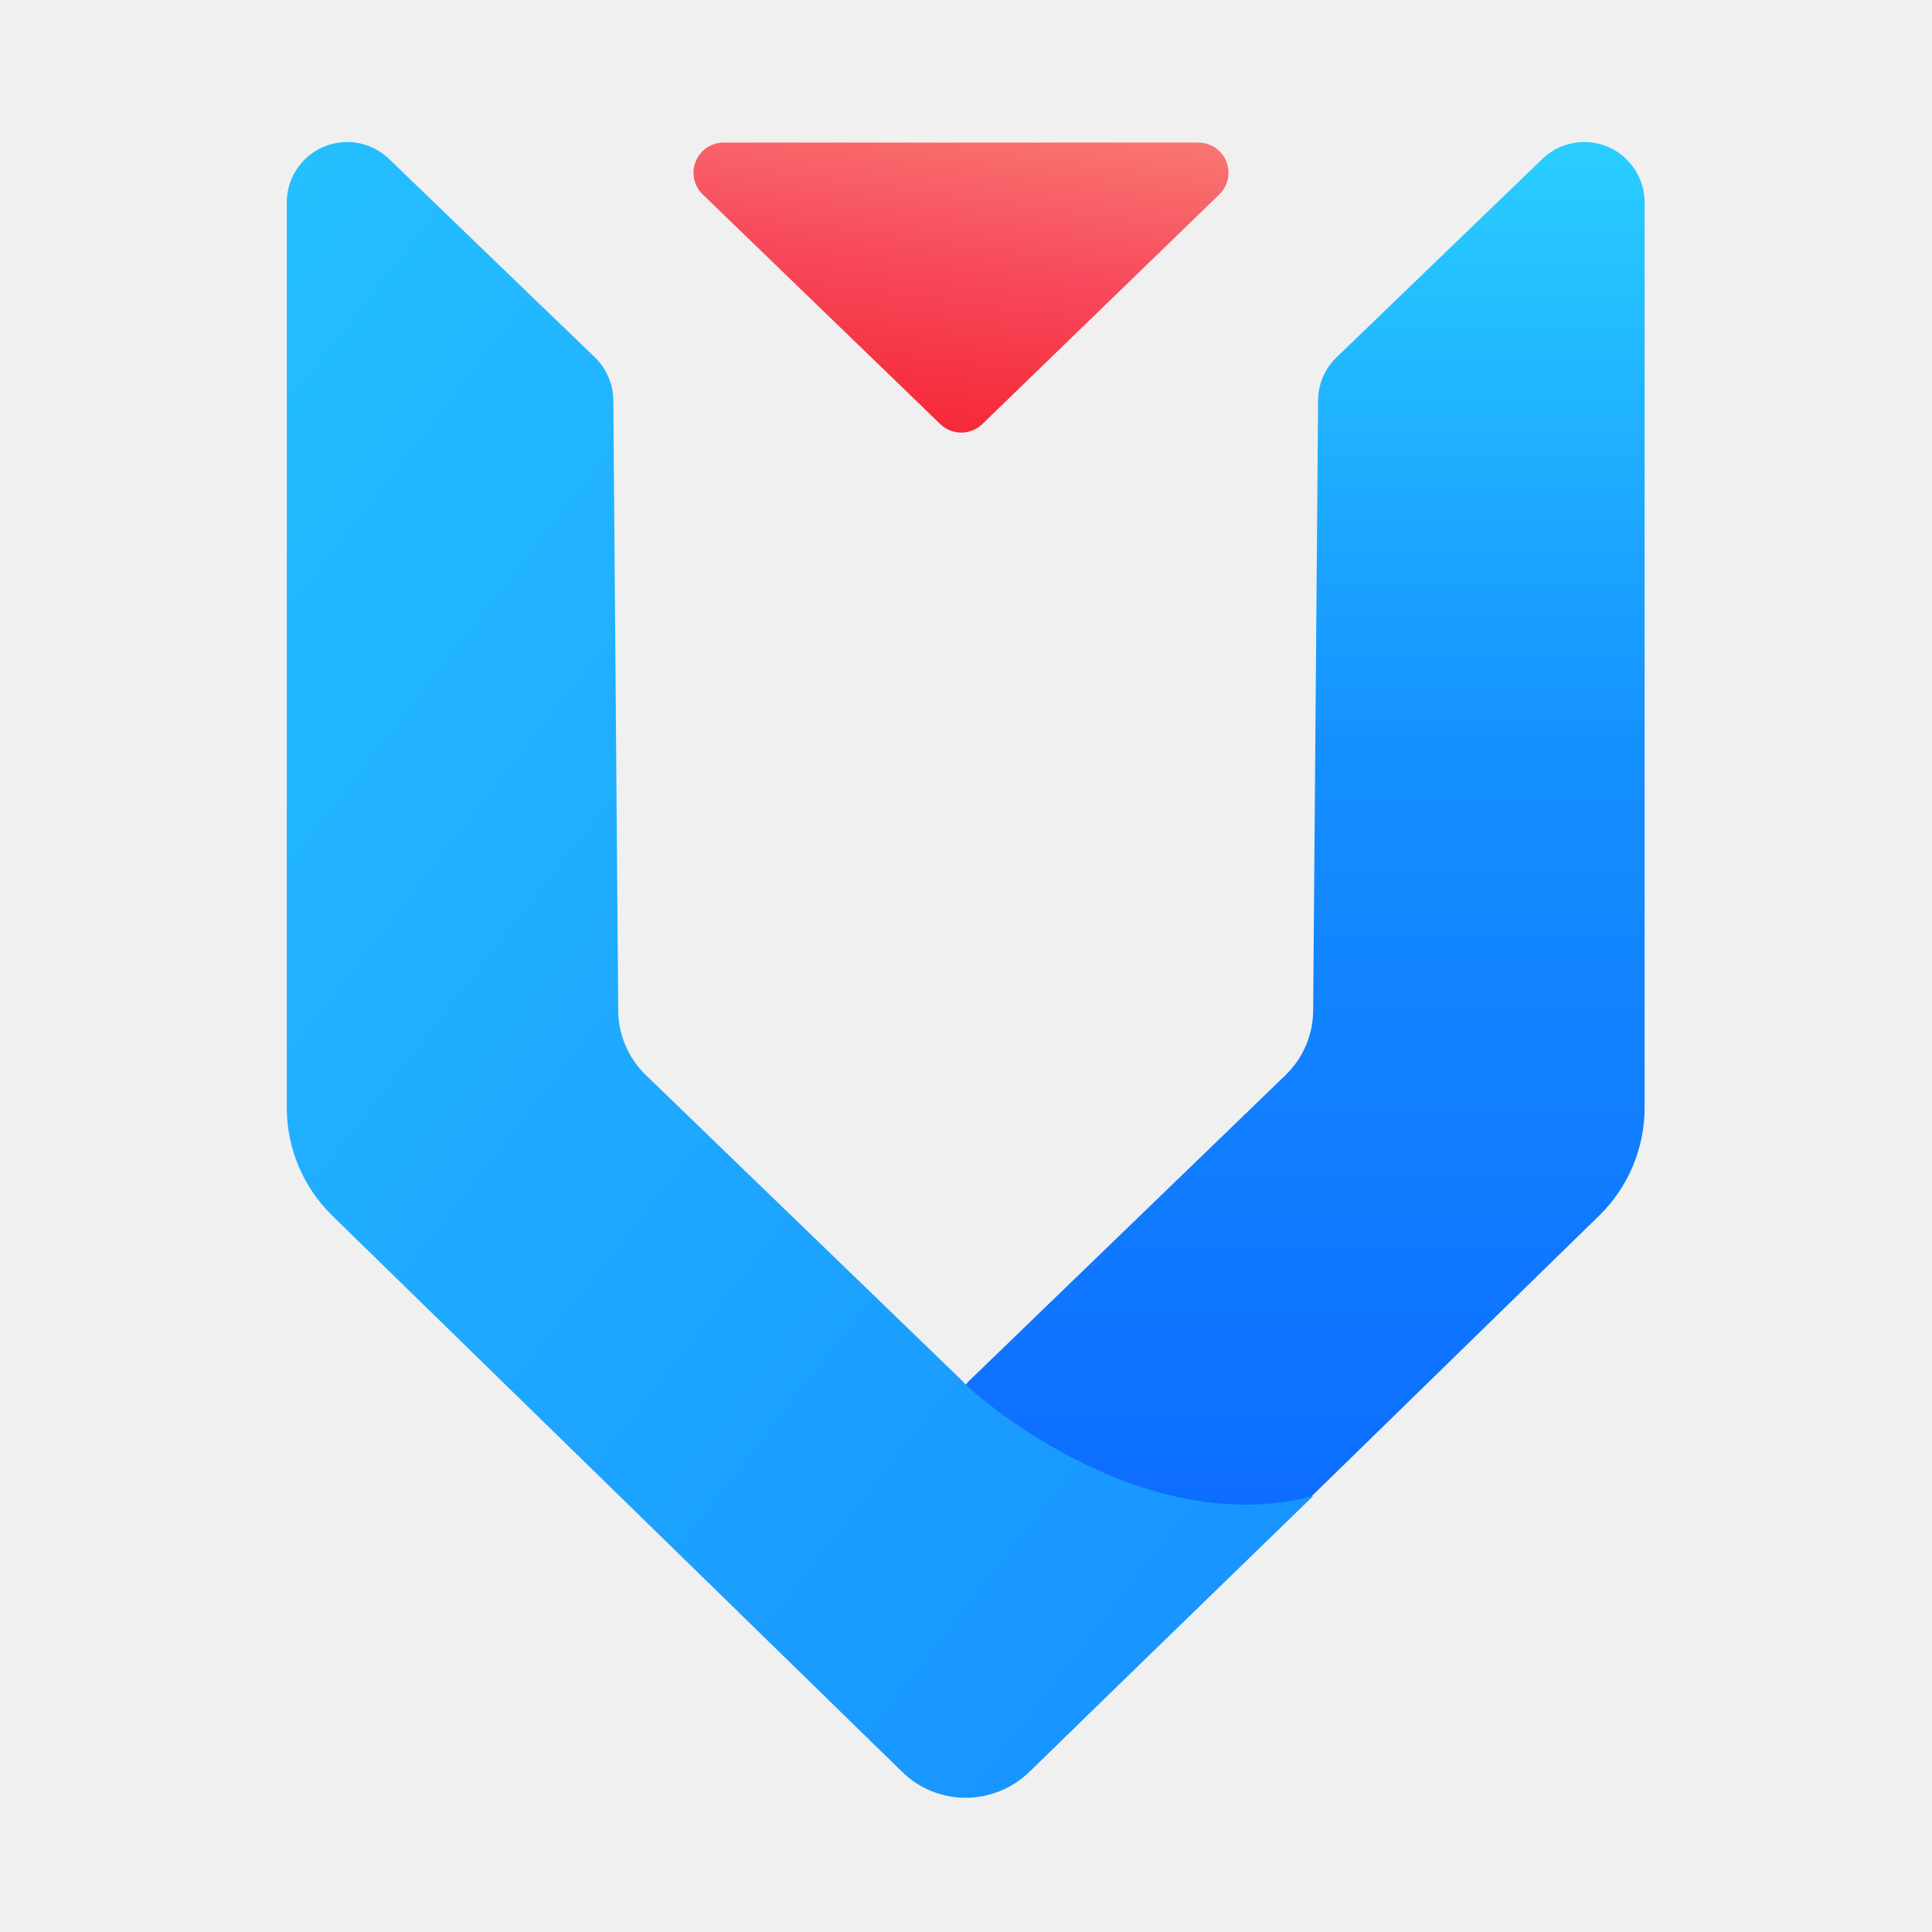
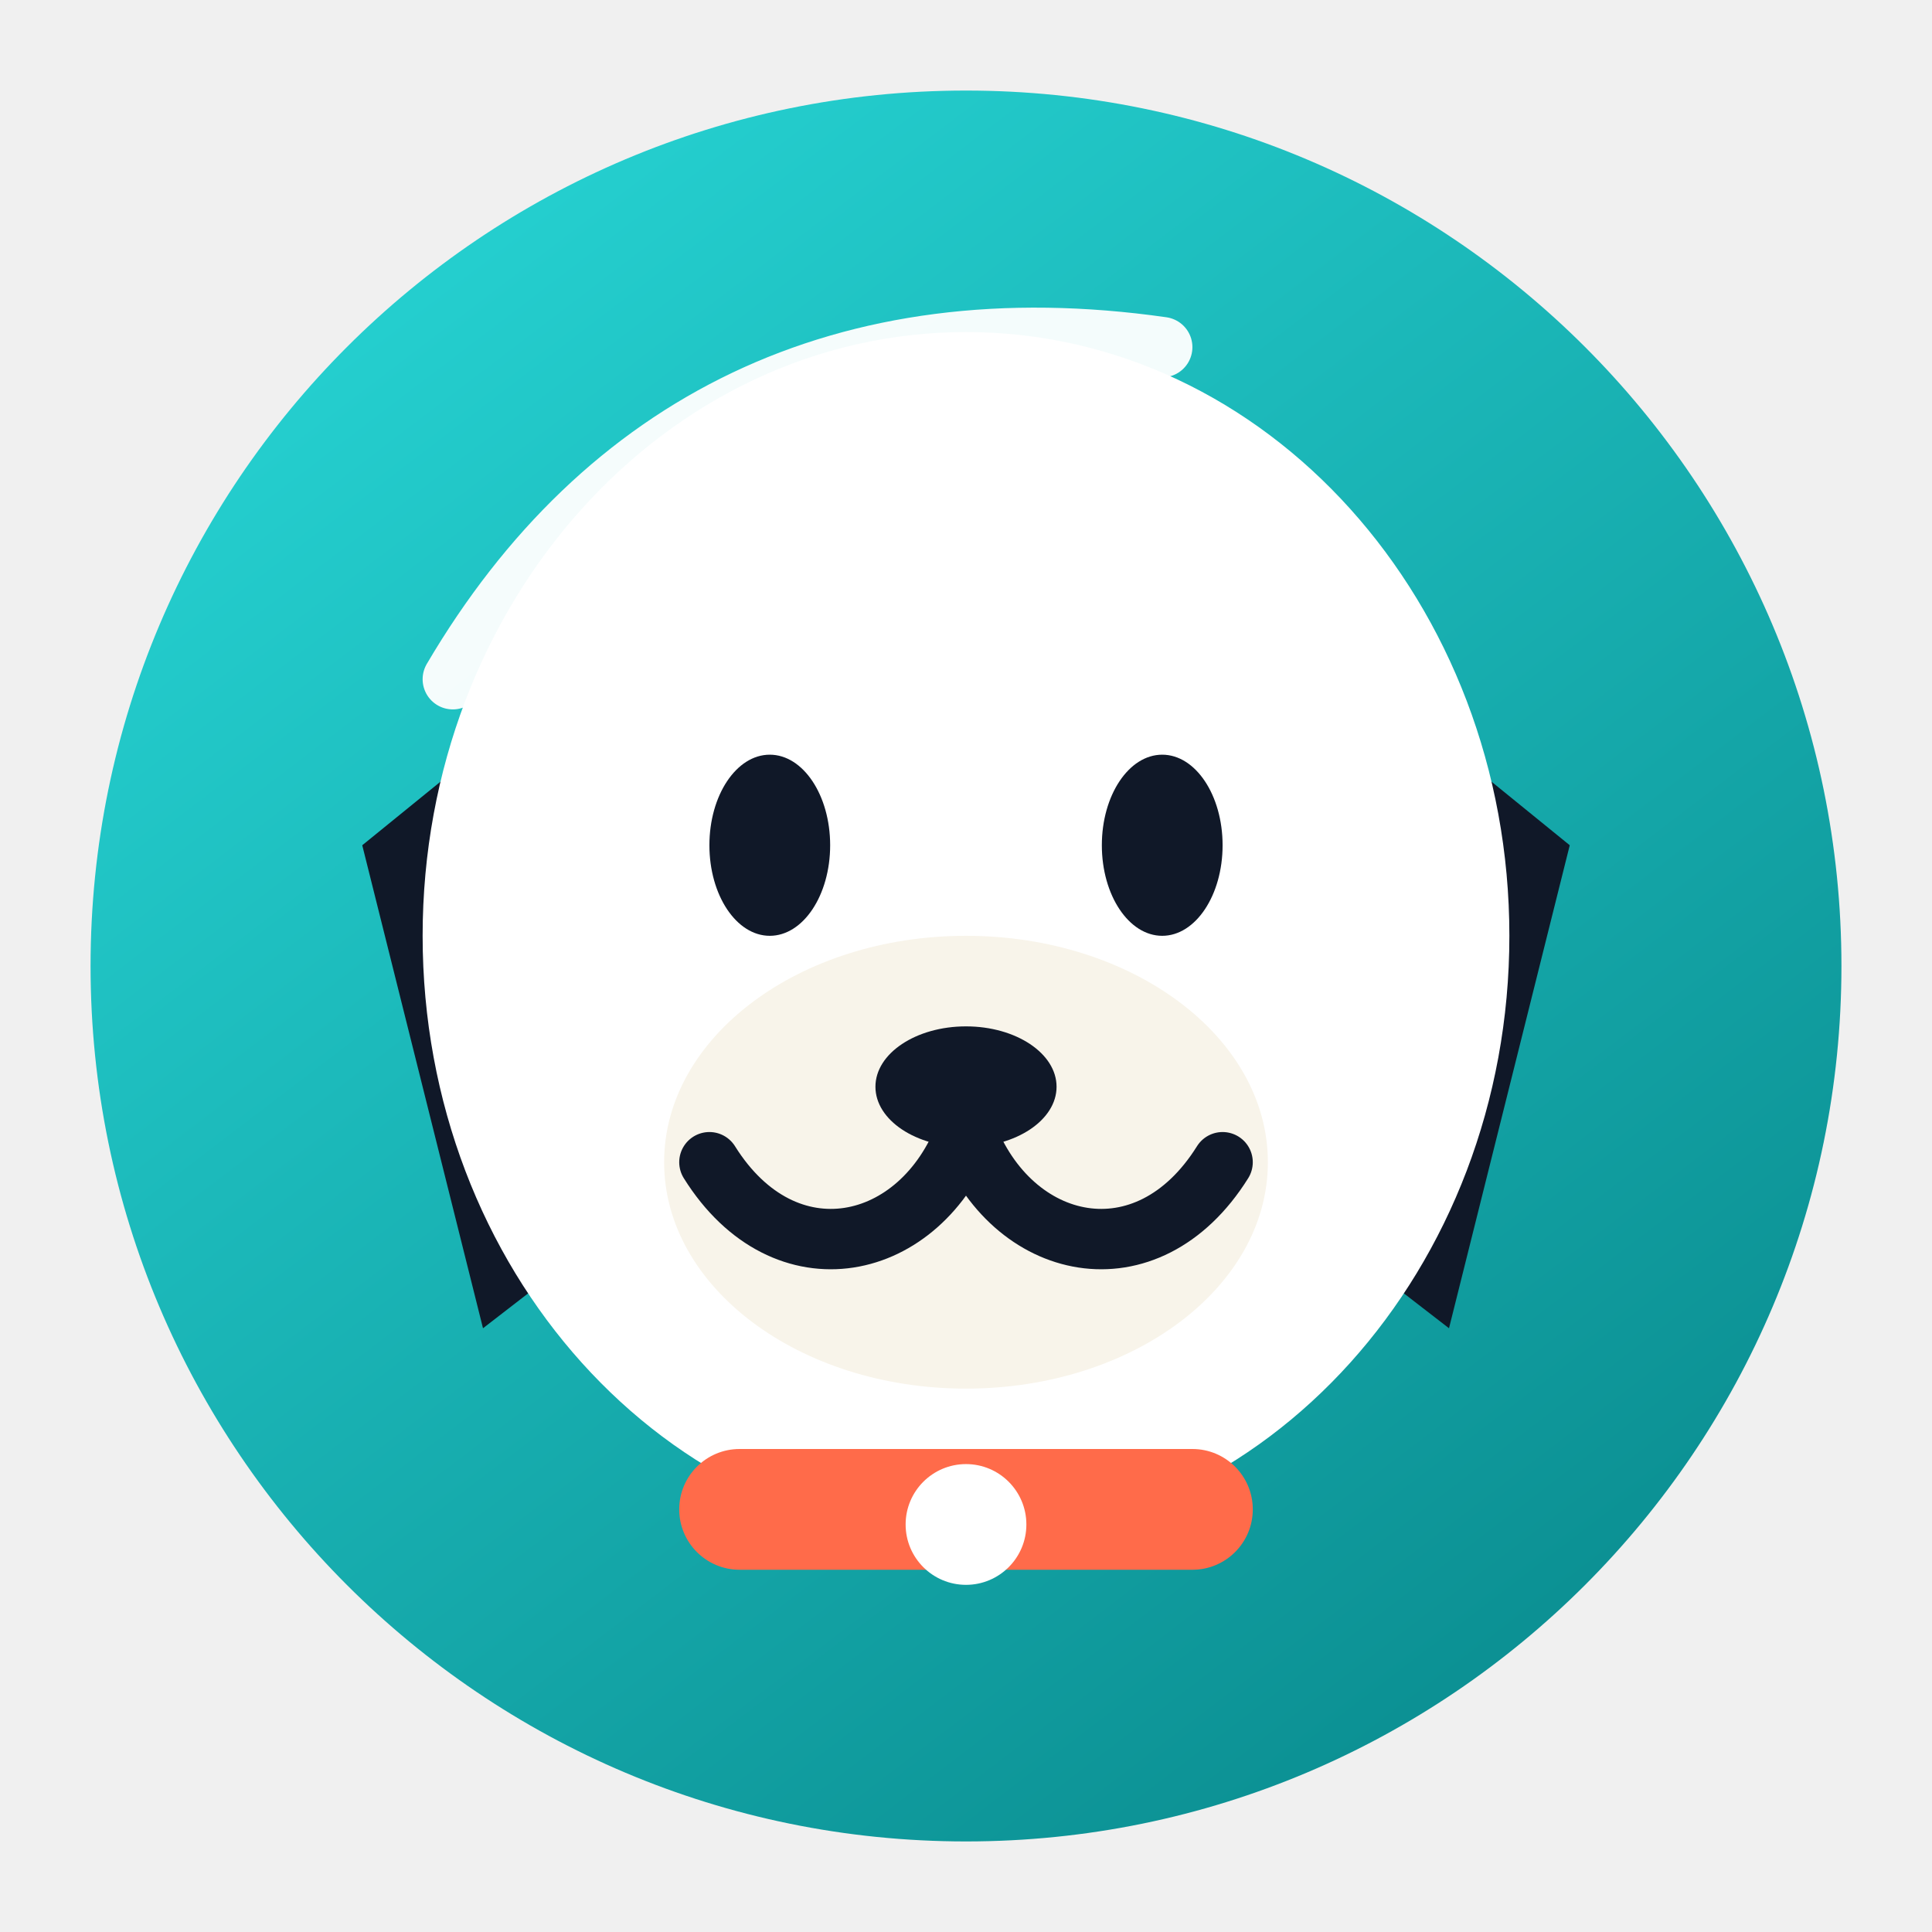
- <svg xmlns="http://www.w3.org/2000/svg" viewBox="0 0 128 128" version="1.1">
+ <svg xmlns="http://www.w3.org/2000/svg" viewBox="0 0 128 128" role="img" aria-labelledby="title desc">
  <defs>
-     <linearGradient x1="69.644%" y1="0%" x2="69.644%" y2="100%" id="linearGradient-1">
-       <stop stop-color="#29CDFF" offset="0%" />
-       <stop stop-color="#148EFF" offset="37.86%" />
-       <stop stop-color="#0A60FF" offset="100%" />
-     </linearGradient>
-     <linearGradient x1="-19.819%" y1="-36.793%" x2="138.579%" y2="157.638%" id="linearGradient-2">
-       <stop stop-color="#29CDFF" offset="0%" />
-       <stop stop-color="#0F78FF" offset="100%" />
-     </linearGradient>
-     <linearGradient x1="68.128%" y1="-35.691%" x2="30.44%" y2="114.943%" id="linearGradient-3">
-       <stop stop-color="#FA8E7D" offset="0%" />
-       <stop stop-color="#F74A5C" offset="51.264%" />
-       <stop stop-color="#F51D2C" offset="100%" />
+     <linearGradient id="watchdog-bg" x1="18%" x2="82%" y1="8%" y2="92%">
+       <stop offset="0%" stop-color="#25d0d0" />
+       <stop offset="100%" stop-color="#0b8f92" />
    </linearGradient>
  </defs>
-   <g id="Vue" stroke="none" stroke-width="1" fill="none" fill-rule="evenodd">
-     <g id="Group" transform="translate(19, 9)">
-       <path d="M89.96,90.48 C78.58,93.48 68.33,83.36 67.62,82.48 L46.66,62.229 C45.502,61.11 44.843,59.573 44.83,57.963 L44.504,17.521 C44.495,16.446 44.054,15.42 43.28,14.673 L29.646,1.532 C28.055,-0.002 25.523,0.045 23.99,1.635 C23.272,2.381 22.87,3.376 22.87,4.411 L22.87,64.386 C22.87,67.081 23.957,69.661 25.885,71.543 L63.6,108.352 C65.947,110.642 69.696,110.625 72.021,108.313" id="Path-Copy" fill="url(#linearGradient-1)" fill-rule="nonzero" transform="translate(56.415, 54.83116) scale(-1, 1) translate(-56.415, -54.83116) " />
-       <path d="M68,90.116 C56.62,93.116 45.46,83.36 44.75,82.48 L23.79,62.229 C22.632,61.11 21.973,59.573 21.96,57.963 L21.634,17.521 C21.625,16.446 21.184,15.42 20.41,14.673 L6.776,1.532 C5.185,-0.002 2.653,0.045 1.12,1.635 C0.402,2.381 3.90211878e-13,3.376 3.90798505e-13,4.411 L3.94351218e-13,64.386 C3.94681177e-13,67.081 1.087,69.661 3.015,71.543 L40.781,108.401 C43.107,110.671 46.818,110.677 49.15,108.413" id="Path" fill="url(#linearGradient-2)" fill-rule="nonzero" />
-       <path d="M43.298,19.099 L27.557,3.882 C26.762,3.115 26.741,1.849 27.509,1.054 C27.885,0.665 28.404,0.444 28.947,0.444 L60.393,0.444 C61.497,0.444 62.393,1.34 62.393,2.444 C62.393,2.986 62.173,3.504 61.784,3.881 L46.08,19.098 C45.305,19.848 44.074,19.849 43.298,19.099 Z" id="Path" fill="url(#linearGradient-3)" />
-     </g>
-   </g>
+   <circle cx="64" cy="64" r="58" fill="url(#watchdog-bg)" />
+   <path d="M40 43 24 56l8 32 22-17Z" fill="#101828" />
+   <path d="M88 43 104 56 96 88 74 71Z" fill="#101828" />
+   <ellipse cx="64" cy="62" rx="36" ry="40" fill="#fff" />
+   <ellipse cx="64" cy="77" rx="20" ry="15" fill="#f8f4ea" />
+   <ellipse cx="51" cy="56" rx="4" ry="6" fill="#101828" />
+   <ellipse cx="77" cy="56" rx="4" ry="6" fill="#101828" />
+   <ellipse cx="64" cy="72" rx="6" ry="4" fill="#101828" />
+   <path d="M64 75c-3 8-12 10-17 2m17-2c3 8 12 10 17 2" fill="none" stroke="#101828" stroke-width="4" stroke-linecap="round" />
+   <rect x="45" y="96" width="38" height="8" rx="4" fill="#ff6b4a" />
+   <circle cx="64" cy="101" r="4" fill="#fff" />
+   <path d="M30 45c10-17 26-25 47-22" fill="none" stroke="#fff" stroke-width="4" stroke-linecap="round" opacity=".95" />
</svg>
